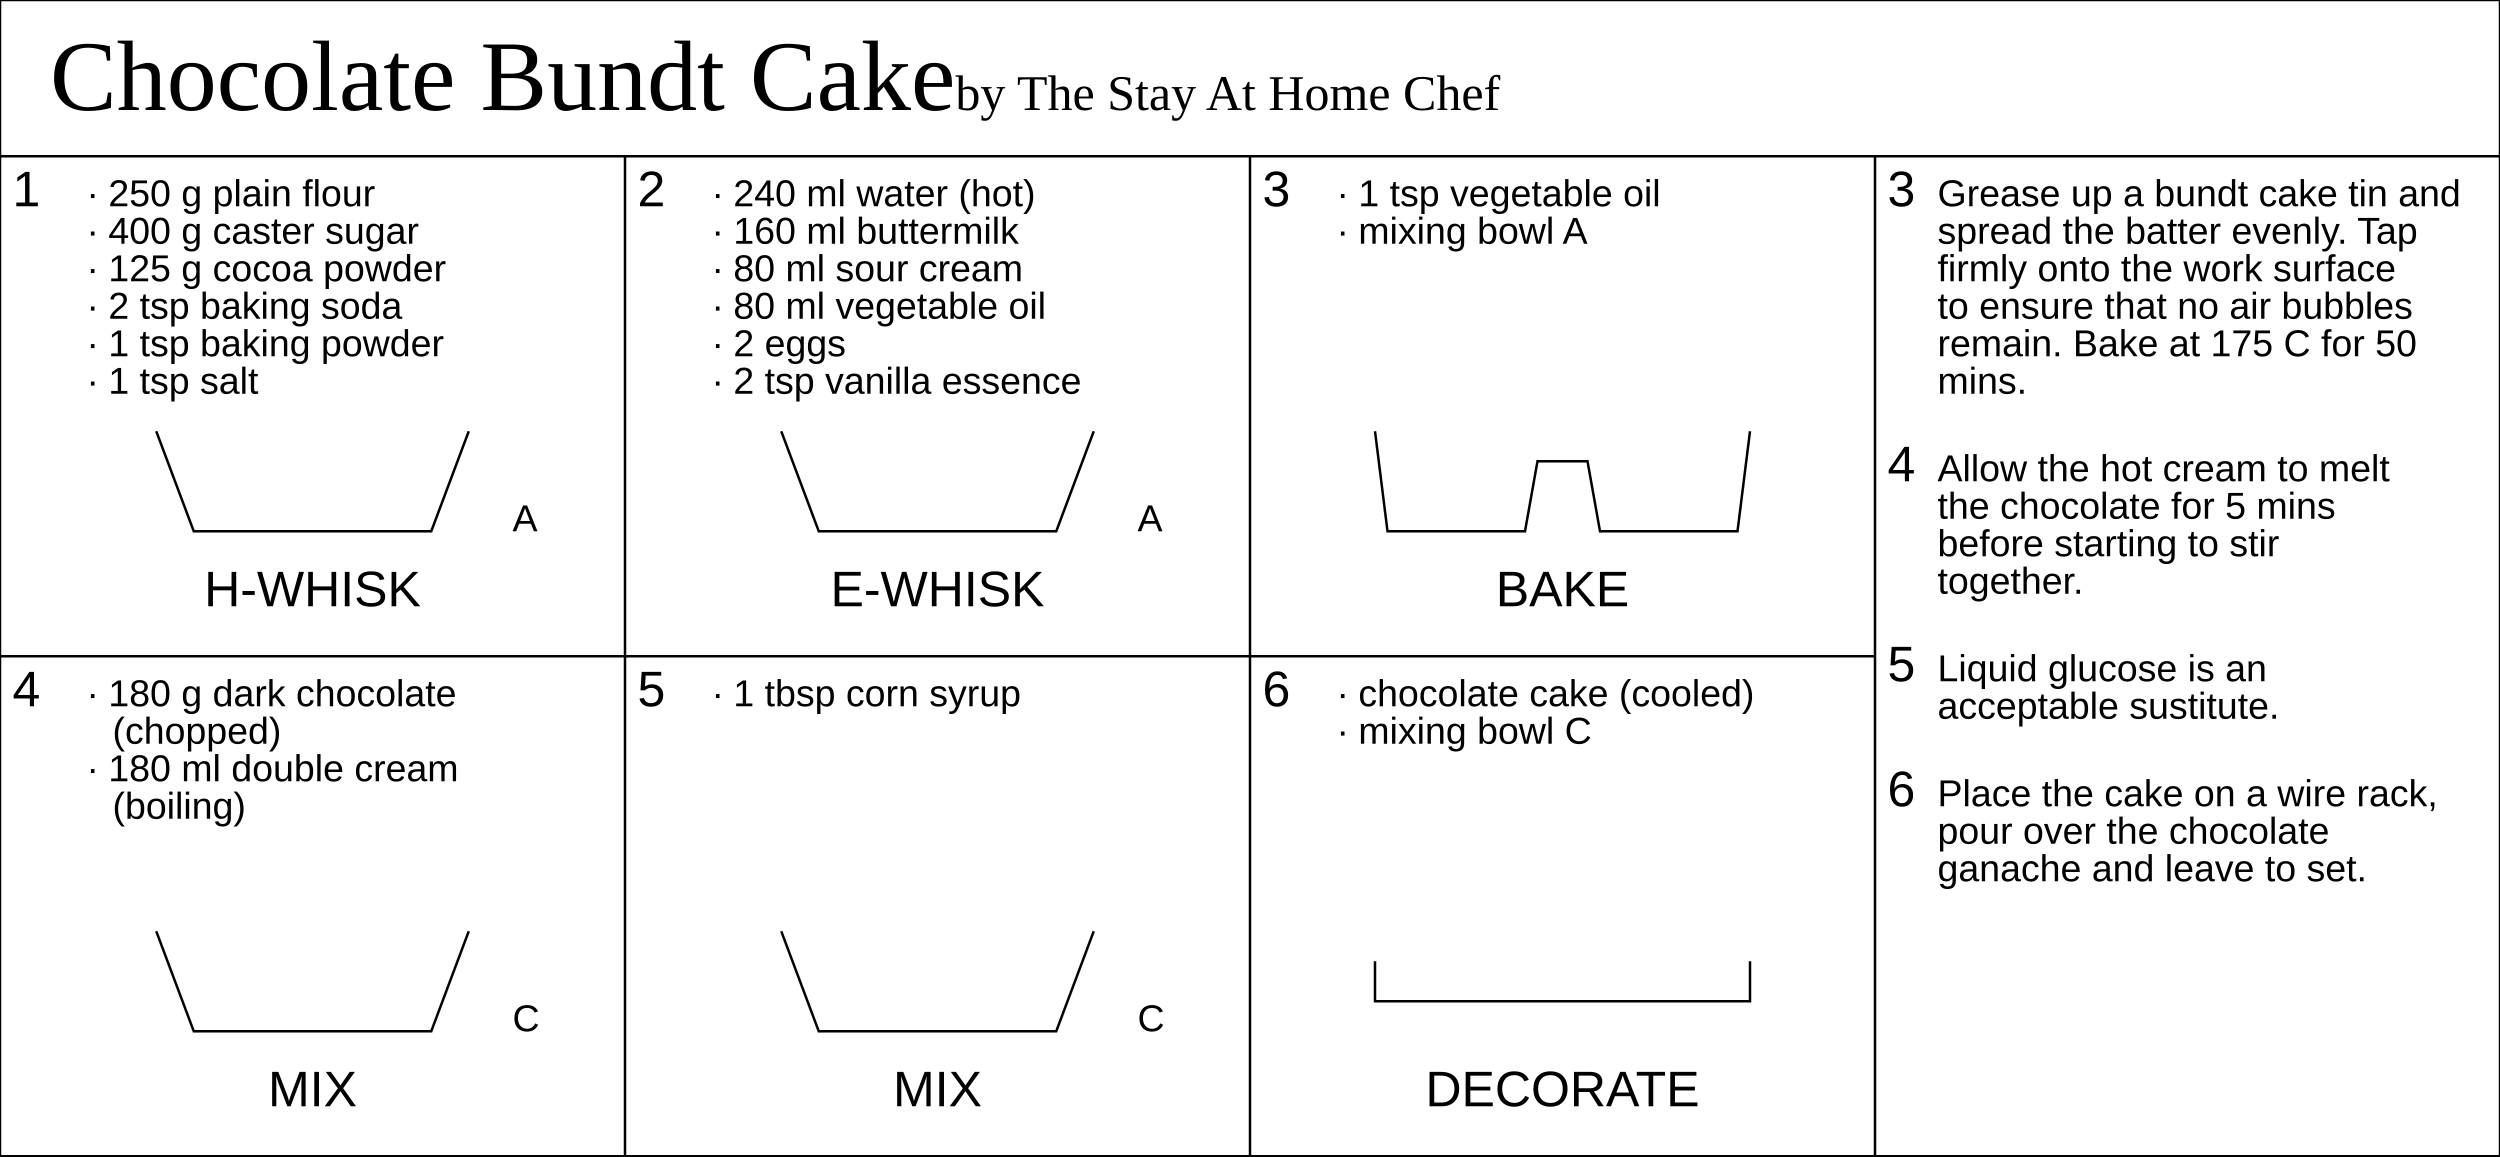
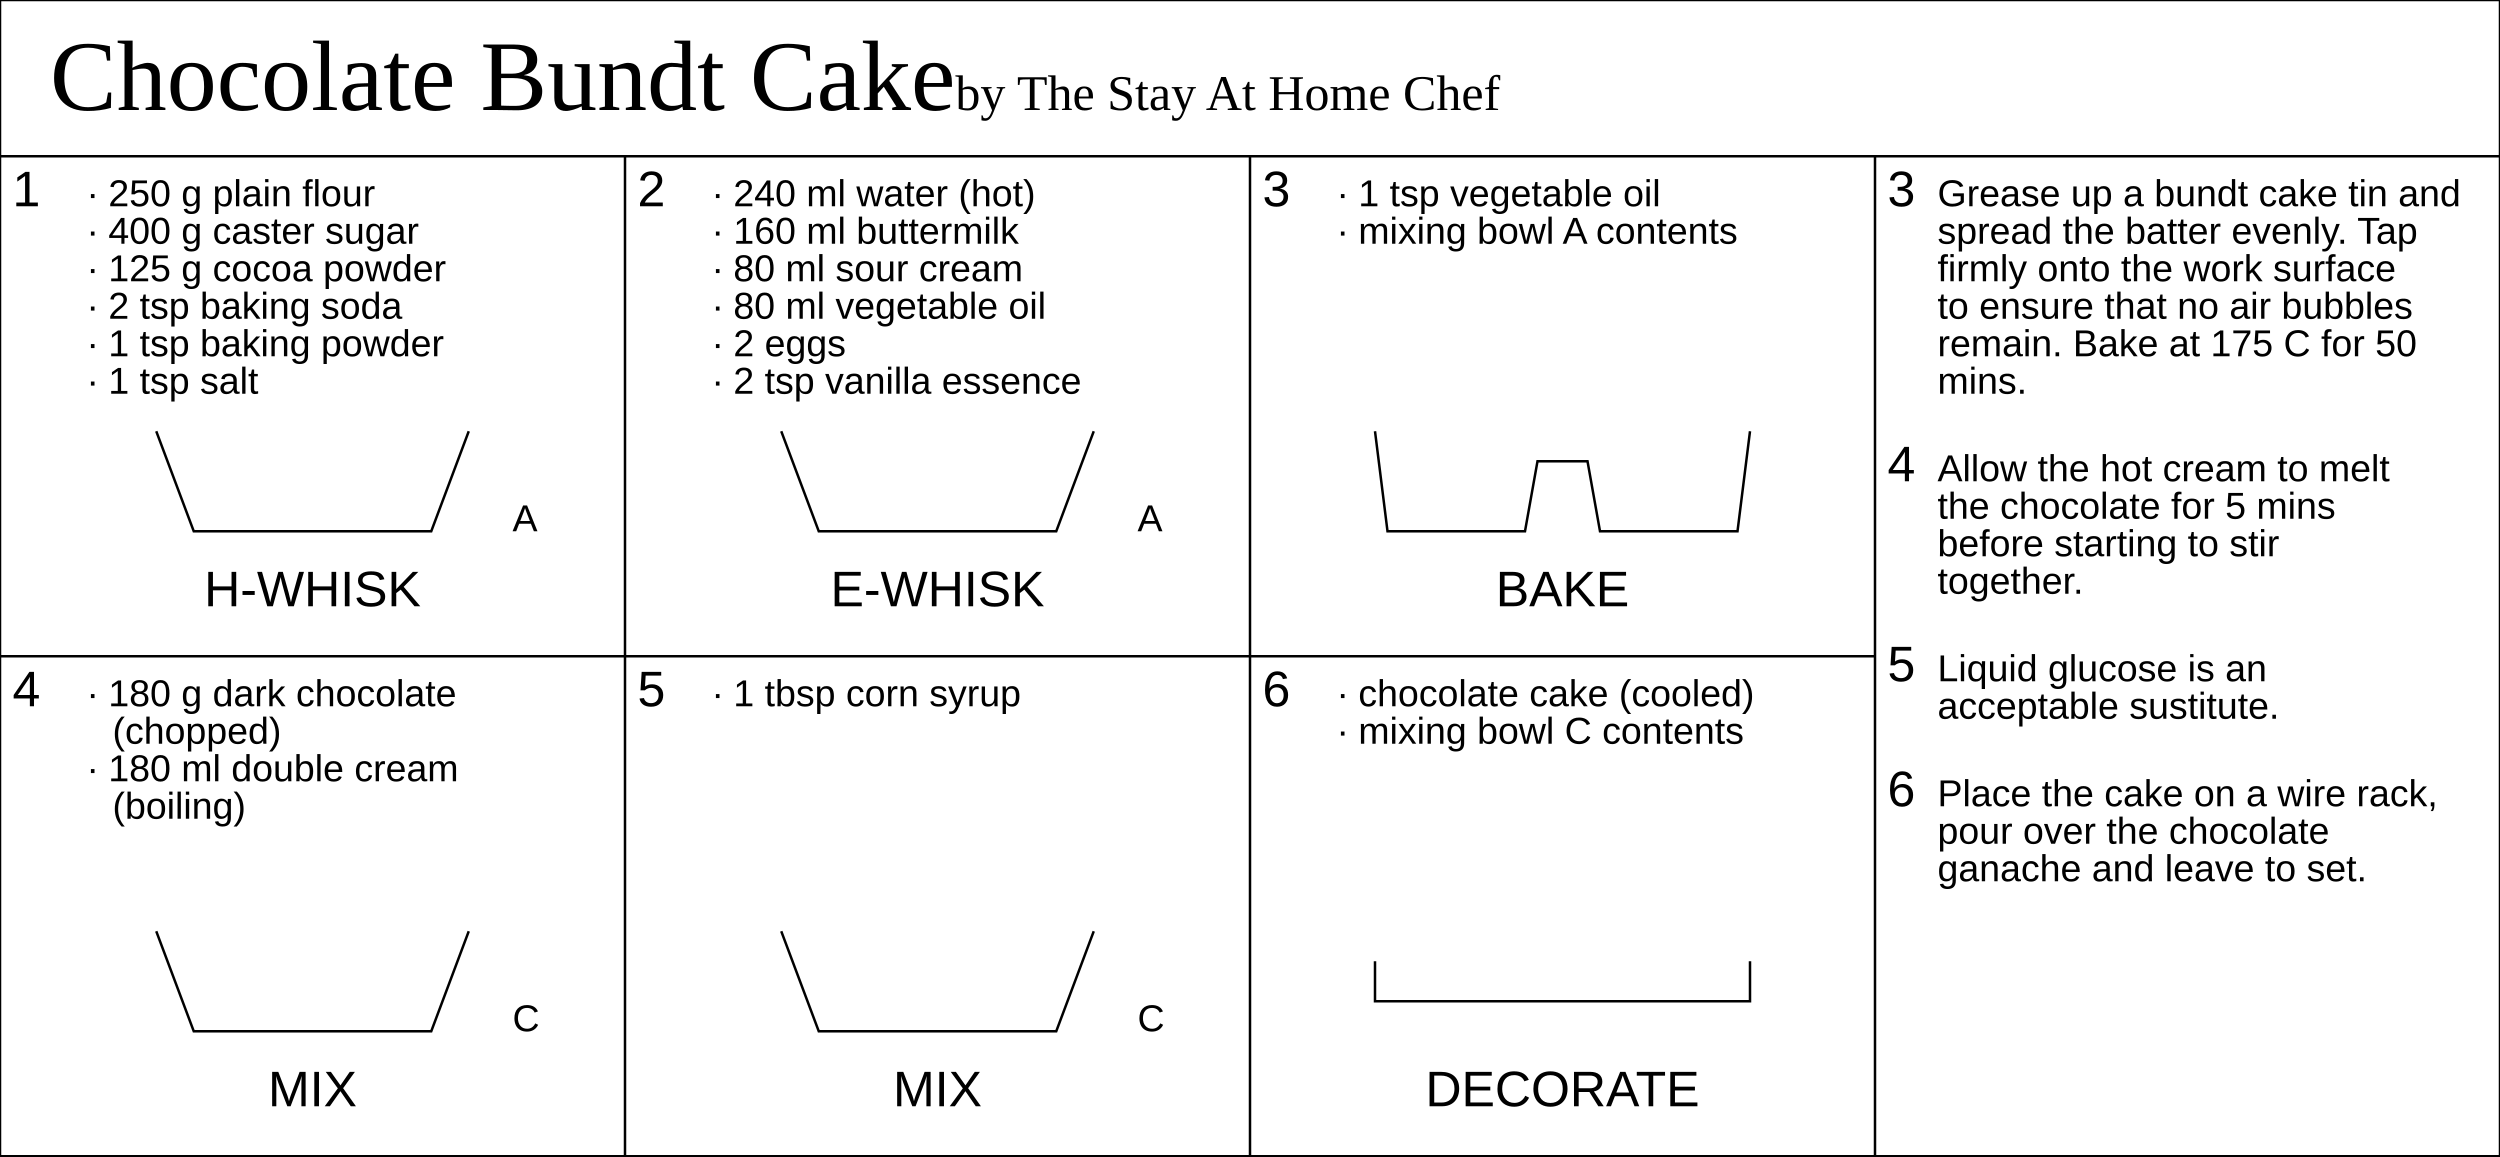
<svg xmlns="http://www.w3.org/2000/svg" width="2000" height="925.0">
  <text x="40.0" y="88.0" font-size="80">
Chocolate Bundt Cake<tspan font-size="40">  by The Stay At Home Chef</tspan>
  </text>
  <polyline points="0,0 0,925.0 " style="fill:none;stroke:black;stroke-width:2" />
  <polyline points="2000,0 2000,925.0 " style="fill:none;stroke:black;stroke-width:2" />
  <polyline points="500,125.0 500,925.0 " style="fill:none;stroke:black;stroke-width:2" />
  <polyline points="1000,125.0 1000,925.0 " style="fill:none;stroke:black;stroke-width:2" />
  <polyline points="1500,125.0 1500,925.0 " style="fill:none;stroke:black;stroke-width:2" />
  <polyline points="0,0 2000,0 " style="fill:none;stroke:black;stroke-width:2" />
  <polyline points="0,125.0 2000,125.0 " style="fill:none;stroke:black;stroke-width:2" />
  <polyline points="0,925.0 2000,925.0 " style="fill:none;stroke:black;stroke-width:2" />
  <polyline points="0,525.0 1500,525.0 " style="fill:none;stroke:black;stroke-width:2" />
  <text x="10.0" y="165.0" text-anchor="left" style="font-family:Arial;font-size:40"> 
1 </text>
  <text x="70.0" y="165.0" text-anchor="left" style="font-family:Arial;font-size:30"> 
∙ 250 g plain flour </text>
  <text x="70.0" y="195.0" text-anchor="left" style="font-family:Arial;font-size:30"> 
∙ 400 g caster sugar </text>
  <text x="70.0" y="225.0" text-anchor="left" style="font-family:Arial;font-size:30"> 
∙ 125 g cocoa powder </text>
  <text x="70.0" y="255.0" text-anchor="left" style="font-family:Arial;font-size:30"> 
∙ 2 tsp baking soda </text>
  <text x="70.0" y="285.0" text-anchor="left" style="font-family:Arial;font-size:30"> 
∙ 1 tsp baking powder </text>
  <text x="70.0" y="315.0" text-anchor="left" style="font-family:Arial;font-size:30"> 
∙ 1 tsp salt </text>
  <polyline points="125.0,345.0 155.0,425.0 345.0,425.0 375.0,345.0" style="fill:none;stroke:black;stroke-width:2" />
  <text x="410.0" y="425.0" text-anchor="left" style="font-family:Arial;font-size:30"> 
A </text>
  <text x="250.0" y="485.0" text-anchor="middle" style="font-family:Arial;font-size:40"> 
H-WHISK </text>
  <text x="510.0" y="165.0" text-anchor="left" style="font-family:Arial;font-size:40"> 
2 </text>
  <text x="570.0" y="165.0" text-anchor="left" style="font-family:Arial;font-size:30"> 
∙ 240 ml water (hot) </text>
  <text x="570.0" y="195.0" text-anchor="left" style="font-family:Arial;font-size:30"> 
∙ 160 ml buttermilk </text>
  <text x="570.0" y="225.0" text-anchor="left" style="font-family:Arial;font-size:30"> 
∙ 80 ml sour cream </text>
  <text x="570.0" y="255.0" text-anchor="left" style="font-family:Arial;font-size:30"> 
∙ 80 ml vegetable oil </text>
  <text x="570.0" y="285.0" text-anchor="left" style="font-family:Arial;font-size:30"> 
∙ 2 eggs </text>
  <text x="570.0" y="315.0" text-anchor="left" style="font-family:Arial;font-size:30"> 
∙ 2 tsp vanilla essence </text>
  <polyline points="625.0,345.0 655.0,425.0 845.0,425.0 875.0,345.0" style="fill:none;stroke:black;stroke-width:2" />
  <text x="910.0" y="425.0" text-anchor="left" style="font-family:Arial;font-size:30"> 
A </text>
  <text x="750.0" y="485.0" text-anchor="middle" style="font-family:Arial;font-size:40"> 
E-WHISK </text>
  <text x="1010.0" y="165.0" text-anchor="left" style="font-family:Arial;font-size:40"> 
3 </text>
  <text x="1070.0" y="165.0" text-anchor="left" style="font-family:Arial;font-size:30"> 
∙ 1 tsp vegetable oil </text>
  <text x="1070.0" y="195.0" text-anchor="left" style="font-family:Arial;font-size:30"> 
- ∙ mixing bowl A </text>
+ ∙ mixing bowl A contents </text>
  <polyline points="1100.0,345.0 1110.0,425.0 1220.0,425.0 1230.0,369.0 1270.0,369.0 1280.0,425.0 1390.0,425.0 1400.0,345.0" style="fill:none;stroke:black;stroke-width:2" />
  <text x="1250.0" y="485.0" text-anchor="middle" style="font-family:Arial;font-size:40"> 
BAKE </text>
  <text x="1510.0" y="165.0" text-anchor="left" style="font-family:Arial;font-size:40"> 
3 </text>
  <text x="1550.0" y="165.0" text-anchor="left" style="font-family:Arial;font-size:30"> 
Grease up a bundt cake tin and </text>
  <text x="1550.0" y="195.0" text-anchor="left" style="font-family:Arial;font-size:30"> 
spread the batter evenly. Tap </text>
  <text x="1550.0" y="225.0" text-anchor="left" style="font-family:Arial;font-size:30"> 
firmly onto the work surface </text>
  <text x="1550.0" y="255.0" text-anchor="left" style="font-family:Arial;font-size:30"> 
to ensure that no air bubbles </text>
  <text x="1550.0" y="285.0" text-anchor="left" style="font-family:Arial;font-size:30"> 
remain. Bake at 175 C for 50 </text>
  <text x="1550.0" y="315.0" text-anchor="left" style="font-family:Arial;font-size:30"> 
mins. </text>
  <text x="10.0" y="565.0" text-anchor="left" style="font-family:Arial;font-size:40"> 
4 </text>
  <text x="70.0" y="565.0" text-anchor="left" style="font-family:Arial;font-size:30"> 
∙ 180 g dark chocolate </text>
  <text x="90.0" y="595.0" text-anchor="left" style="font-family:Arial;font-size:30"> 
(chopped) </text>
  <text x="70.0" y="625.0" text-anchor="left" style="font-family:Arial;font-size:30"> 
∙ 180 ml double cream </text>
  <text x="90.0" y="655.0" text-anchor="left" style="font-family:Arial;font-size:30"> 
(boiling) </text>
  <polyline points="125.0,745.0 155.0,825.0 345.0,825.0 375.0,745.0" style="fill:none;stroke:black;stroke-width:2" />
  <text x="410.0" y="825.0" text-anchor="left" style="font-family:Arial;font-size:30"> 
C </text>
  <text x="250.0" y="885.0" text-anchor="middle" style="font-family:Arial;font-size:40"> 
MIX </text>
  <text x="1510.0" y="385.0" text-anchor="left" style="font-family:Arial;font-size:40"> 
4 </text>
  <text x="1550.0" y="385.0" text-anchor="left" style="font-family:Arial;font-size:30"> 
Allow the hot cream to melt </text>
  <text x="1550.0" y="415.0" text-anchor="left" style="font-family:Arial;font-size:30"> 
the chocolate for 5 mins </text>
  <text x="1550.0" y="445.0" text-anchor="left" style="font-family:Arial;font-size:30"> 
before starting to stir </text>
  <text x="1550.0" y="475.0" text-anchor="left" style="font-family:Arial;font-size:30"> 
together. </text>
  <text x="510.0" y="565.0" text-anchor="left" style="font-family:Arial;font-size:40"> 
5 </text>
  <text x="570.0" y="565.0" text-anchor="left" style="font-family:Arial;font-size:30"> 
∙ 1 tbsp corn syrup </text>
  <polyline points="625.0,745.0 655.0,825.0 845.0,825.0 875.0,745.0" style="fill:none;stroke:black;stroke-width:2" />
  <text x="910.0" y="825.0" text-anchor="left" style="font-family:Arial;font-size:30"> 
C </text>
  <text x="750.0" y="885.0" text-anchor="middle" style="font-family:Arial;font-size:40"> 
MIX </text>
  <text x="1510.0" y="545.0" text-anchor="left" style="font-family:Arial;font-size:40"> 
5 </text>
  <text x="1550.0" y="545.0" text-anchor="left" style="font-family:Arial;font-size:30"> 
Liquid glucose is an </text>
  <text x="1550.0" y="575.0" text-anchor="left" style="font-family:Arial;font-size:30"> 
acceptable sustitute. </text>
  <text x="1010.0" y="565.0" text-anchor="left" style="font-family:Arial;font-size:40"> 
6 </text>
  <text x="1070.0" y="565.0" text-anchor="left" style="font-family:Arial;font-size:30"> 
∙ chocolate cake (cooled) </text>
  <text x="1070.0" y="595.0" text-anchor="left" style="font-family:Arial;font-size:30"> 
- ∙ mixing bowl C </text>
+ ∙ mixing bowl C contents </text>
  <polyline points="1100.0,769.0 1100.0,801.0 1400.0,801.0 1400.0,769.0" style="fill:none;stroke:black;stroke-width:2" />
  <text x="1250.0" y="885.0" text-anchor="middle" style="font-family:Arial;font-size:40"> 
DECORATE </text>
  <text x="1510.0" y="645.0" text-anchor="left" style="font-family:Arial;font-size:40"> 
6 </text>
  <text x="1550.0" y="645.0" text-anchor="left" style="font-family:Arial;font-size:30"> 
Place the cake on a wire rack, </text>
  <text x="1550.0" y="675.0" text-anchor="left" style="font-family:Arial;font-size:30"> 
pour over the chocolate </text>
  <text x="1550.0" y="705.0" text-anchor="left" style="font-family:Arial;font-size:30"> 
ganache and leave to set. </text>
</svg>
